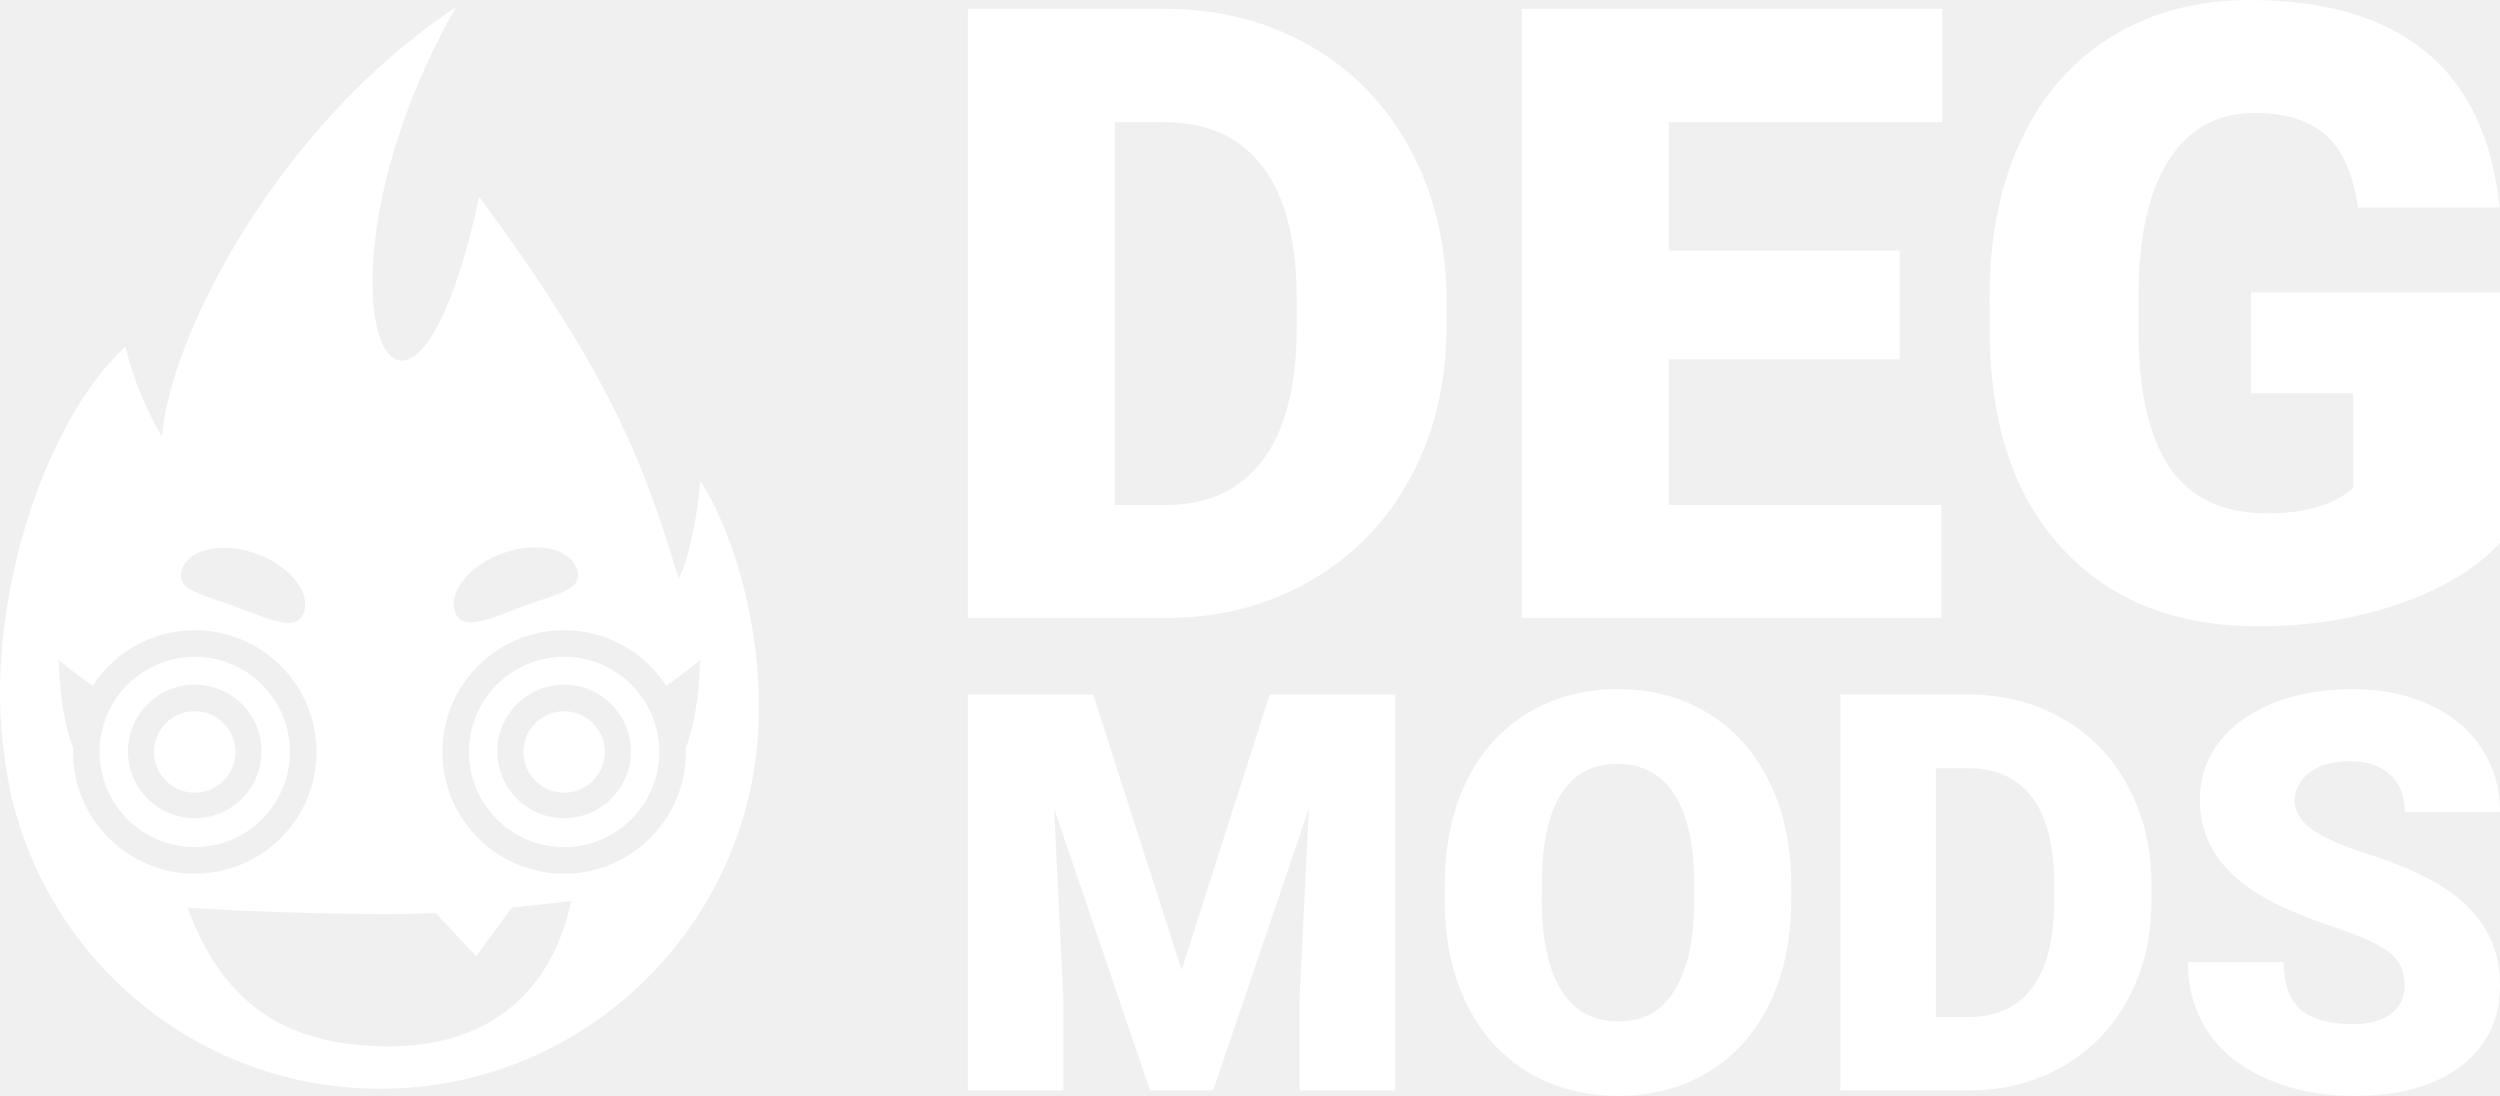
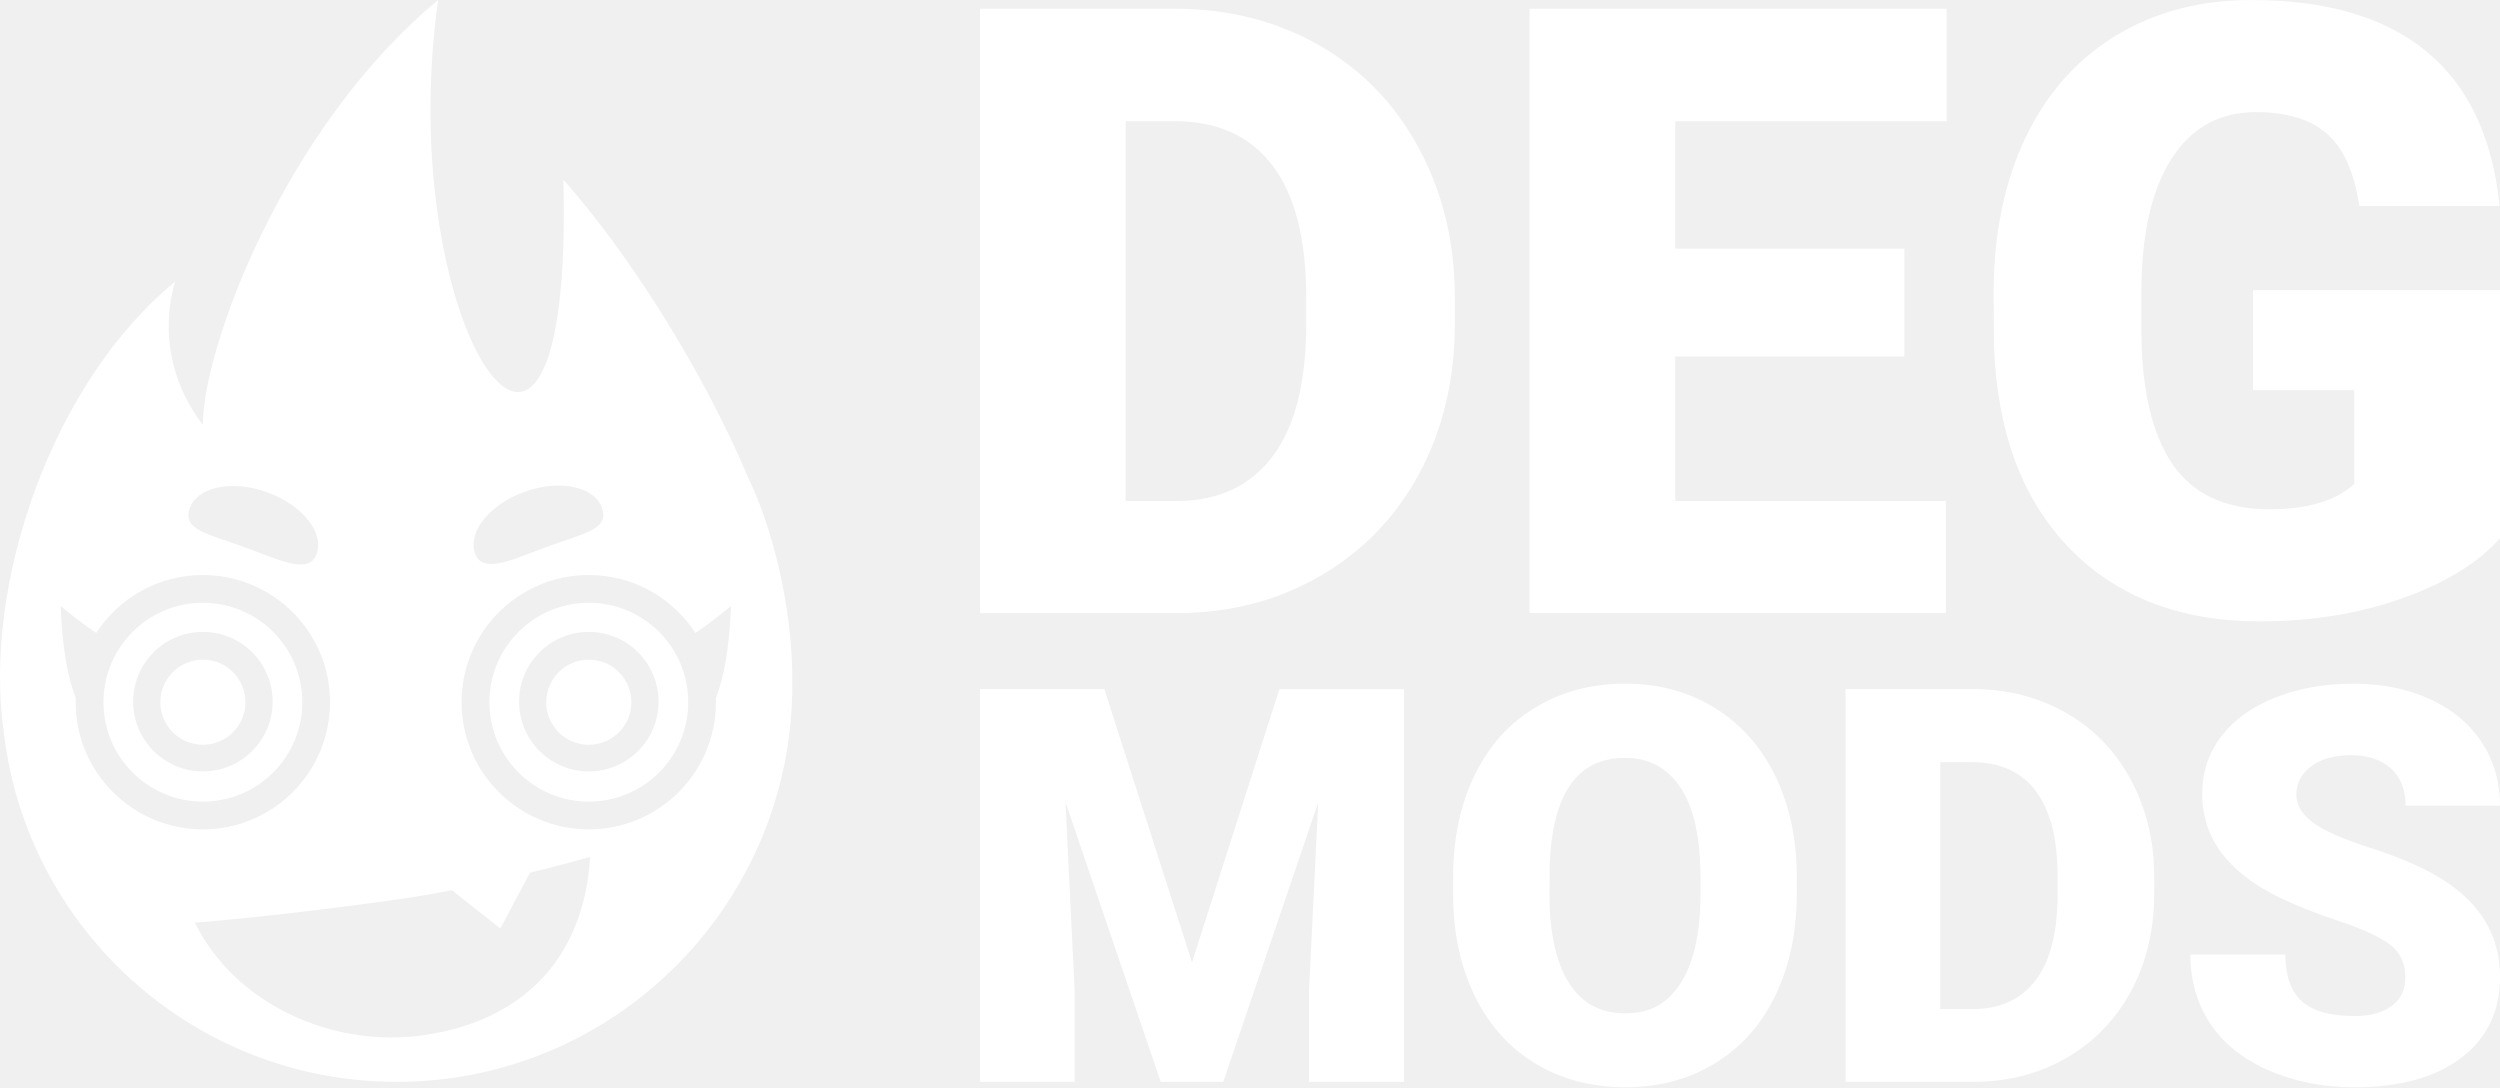
- <svg xmlns="http://www.w3.org/2000/svg" id="Layer_2" data-name="Layer 2" viewBox="0 0 960.51 421.04">
+ <svg xmlns="http://www.w3.org/2000/svg" id="Layer_2" data-name="Layer 2" viewBox="0 0 968.14 421.04">
  <defs>
    <style>
      .cls-1 {
        fill: #fff;
      }
    </style>
  </defs>
  <g id="Layer_1-2" data-name="Layer 1">
    <g>
      <g>
-         <path class="cls-1" d="M371.87,237.42V3.38h75.39c20.68,0,39.27,4.69,55.78,14.06,16.5,9.38,29.39,22.61,38.66,39.7,9.27,17.09,13.96,36.25,14.06,57.47v10.77c0,21.43-4.53,40.64-13.58,57.63-9.06,16.99-21.81,30.27-38.26,39.86-16.45,9.59-34.8,14.44-55.05,14.55h-77Zm56.42-190.48V194.02h19.61c16.18,0,28.61-5.76,37.29-17.28,8.68-11.52,13.02-28.64,13.02-51.36v-10.13c0-22.61-4.34-39.65-13.02-51.12-8.68-11.47-21.33-17.2-37.94-17.2h-18.97Z" />
-         <path class="cls-1" d="M729.85,138.08h-88.73v55.94h104.8v43.4h-161.22V3.38h161.55V46.94h-105.12v49.35h88.73v41.79Z" />
-         <path class="cls-1" d="M960.51,208.48c-8.68,9.64-21.38,17.42-38.1,23.31-16.72,5.89-35.04,8.84-54.97,8.84-30.65,0-55.13-9.38-73.46-28.13-18.32-18.75-28.13-44.85-29.42-78.28l-.16-20.25c0-23.04,4.07-43.16,12.22-60.36,8.14-17.2,19.8-30.43,34.96-39.7,15.16-9.27,32.71-13.9,52.64-13.9,29.15,0,51.78,6.67,67.91,20.01,16.13,13.34,25.53,33.25,28.21,59.72h-54.33c-1.93-13.07-6.11-22.4-12.54-27.97-6.43-5.57-15.54-8.36-27.33-8.36-14.14,0-25.08,6-32.79,18-7.72,12-11.63,29.15-11.73,51.44v14.14c0,23.36,3.99,40.91,11.98,52.64,7.98,11.73,20.55,17.6,37.69,17.6,14.68,0,25.61-3.27,32.79-9.81v-36.33h-39.22v-38.74h95.64v96.12Z" />
+         <path class="cls-1" d="M379.5,237.42V3.38h75.39c20.68,0,39.27,4.69,55.78,14.06,16.5,9.38,29.39,22.61,38.66,39.7,9.27,17.09,13.96,36.25,14.06,57.47v10.77c0,21.43-4.53,40.64-13.58,57.63-9.06,16.99-21.81,30.27-38.26,39.86-16.45,9.59-34.8,14.44-55.05,14.55h-77Zm56.42-190.48V194.02h19.61c16.18,0,28.61-5.76,37.29-17.28,8.68-11.52,13.02-28.64,13.02-51.36v-10.13c0-22.61-4.34-39.65-13.02-51.12-8.68-11.47-21.33-17.2-37.94-17.2h-18.97Z" />
+         <path class="cls-1" d="M737.47,138.08h-88.73v55.94h104.8v43.4h-161.22V3.38h161.55V46.94h-105.12v49.35h88.73v41.79Z" />
+         <path class="cls-1" d="M968.14,208.48c-8.68,9.64-21.38,17.42-38.1,23.31-16.72,5.89-35.04,8.84-54.97,8.84-30.65,0-55.13-9.38-73.46-28.13-18.32-18.75-28.13-44.85-29.42-78.28l-.16-20.25c0-23.04,4.07-43.16,12.22-60.36,8.14-17.2,19.8-30.43,34.96-39.7,15.16-9.27,32.71-13.9,52.64-13.9,29.15,0,51.78,6.67,67.91,20.01,16.13,13.34,25.53,33.25,28.21,59.72h-54.33c-1.93-13.07-6.11-22.4-12.54-27.97-6.43-5.57-15.54-8.36-27.33-8.36-14.14,0-25.08,6-32.79,18-7.72,12-11.63,29.15-11.73,51.44v14.14c0,23.36,3.99,40.91,11.98,52.64,7.98,11.73,20.55,17.6,37.69,17.6,14.68,0,25.61-3.27,32.79-9.81v-36.33h-39.22v-38.74h95.64v96.12Z" />
      </g>
      <g>
-         <path class="cls-1" d="M420.03,266.86l33.95,105.82,33.84-105.82h48.26v152.1h-36.77v-35.52l3.55-72.71-36.77,108.22h-24.23l-36.88-108.33,3.55,72.81v35.52h-36.67v-152.1h48.16Z" />
-         <path class="cls-1" d="M688.18,346.04c0,14.83-2.75,27.96-8.25,39.38-5.5,11.42-13.32,20.21-23.45,26.38-10.13,6.16-21.68,9.24-34.63,9.24s-24.44-2.98-34.47-8.93c-10.03-5.95-17.85-14.47-23.45-25.54-5.61-11.07-8.55-23.78-8.83-38.13v-8.57c0-14.9,2.73-28.05,8.2-39.43,5.47-11.39,13.3-20.18,23.5-26.38,10.2-6.2,21.81-9.3,34.84-9.3s24.37,3.06,34.47,9.19c10.1,6.13,17.95,14.85,23.56,26.17,5.6,11.32,8.44,24.29,8.51,38.91v7Zm-37.29-6.37c0-15.11-2.53-26.59-7.57-34.42-5.05-7.83-12.27-11.75-21.68-11.75-18.38,0-28.1,13.79-29.14,41.37l-.1,11.18c0,14.9,2.47,26.36,7.42,34.37,4.94,8.01,12.29,12.01,22.04,12.01s16.4-3.93,21.41-11.8c5.01-7.87,7.56-19.18,7.63-33.95v-7Z" />
-         <path class="cls-1" d="M707.09,418.95v-152.1h48.99c13.44,0,25.52,3.05,36.25,9.14,10.72,6.09,19.1,14.69,25.12,25.8,6.02,11.11,9.07,23.56,9.14,37.34v7c0,13.93-2.94,26.41-8.83,37.45-5.89,11.04-14.17,19.67-24.86,25.91-10.69,6.23-22.62,9.39-35.78,9.45h-50.04Zm36.67-123.79v95.58h12.74c10.52,0,18.59-3.74,24.24-11.23,5.64-7.48,8.46-18.61,8.46-33.38v-6.58c0-14.69-2.82-25.77-8.46-33.22-5.64-7.45-13.86-11.18-24.65-11.18h-12.33Z" />
-         <path class="cls-1" d="M923.84,378.52c0-5.36-1.9-9.54-5.69-12.53-3.8-2.99-10.46-6.09-20-9.3-9.54-3.2-17.34-6.3-23.4-9.3-19.71-9.68-29.56-22.98-29.56-39.9,0-8.43,2.46-15.86,7.36-22.3,4.91-6.44,11.86-11.45,20.84-15.04,8.98-3.59,19.08-5.38,30.29-5.38s20.74,1.95,29.41,5.85c8.67,3.9,15.41,9.45,20.21,16.66,4.8,7.21,7.21,15.44,7.21,24.71h-36.56c0-6.2-1.9-11-5.69-14.42-3.8-3.41-8.93-5.12-15.41-5.12s-11.72,1.45-15.51,4.34c-3.8,2.89-5.69,6.56-5.69,11.02,0,3.9,2.09,7.44,6.27,10.6,4.18,3.17,11.53,6.44,22.04,9.82,10.51,3.38,19.15,7.02,25.91,10.92,16.43,9.47,24.65,22.53,24.65,39.17,0,13.3-5.01,23.75-15.04,31.34-10.03,7.59-23.78,11.39-41.26,11.39-12.33,0-23.49-2.21-33.48-6.63-9.99-4.42-17.51-10.48-22.56-18.18-5.05-7.69-7.57-16.56-7.57-26.59h36.77c0,8.15,2.11,14.15,6.32,18.02,4.21,3.87,11.06,5.8,20.53,5.8,6.06,0,10.85-1.31,14.36-3.92,3.52-2.61,5.27-6.28,5.27-11.02Z" />
+         <path class="cls-1" d="M427.66,266.86l33.95,105.82,33.84-105.82h48.26v152.1h-36.77v-35.52l3.55-72.71-36.77,108.22h-24.23l-36.88-108.33,3.55,72.81v35.52h-36.67v-152.1h48.16Z" />
+         <path class="cls-1" d="M695.81,346.04c0,14.83-2.75,27.96-8.25,39.38-5.5,11.42-13.32,20.21-23.45,26.38-10.13,6.16-21.68,9.24-34.63,9.24s-24.44-2.98-34.47-8.93c-10.03-5.95-17.85-14.47-23.45-25.54-5.61-11.07-8.55-23.78-8.83-38.13v-8.57c0-14.9,2.73-28.05,8.2-39.43,5.47-11.39,13.3-20.18,23.5-26.38,10.2-6.2,21.81-9.3,34.84-9.3s24.37,3.06,34.47,9.19c10.1,6.13,17.95,14.85,23.56,26.17,5.6,11.32,8.44,24.29,8.51,38.91v7Zm-37.29-6.37c0-15.11-2.53-26.59-7.57-34.42-5.05-7.83-12.27-11.75-21.68-11.75-18.38,0-28.1,13.79-29.14,41.37l-.1,11.18c0,14.9,2.47,26.36,7.42,34.37,4.94,8.01,12.29,12.01,22.04,12.01s16.4-3.93,21.41-11.8c5.01-7.87,7.56-19.18,7.63-33.95v-7Z" />
+         <path class="cls-1" d="M714.72,418.95v-152.1h48.99c13.44,0,25.52,3.05,36.25,9.14,10.72,6.09,19.1,14.69,25.12,25.8,6.02,11.11,9.07,23.56,9.14,37.34v7c0,13.93-2.94,26.41-8.83,37.45-5.89,11.04-14.17,19.67-24.86,25.91-10.69,6.23-22.62,9.39-35.78,9.45h-50.04Zm36.67-123.79v95.58h12.74c10.52,0,18.59-3.74,24.24-11.23,5.64-7.48,8.46-18.61,8.46-33.38v-6.58c0-14.69-2.82-25.77-8.46-33.22-5.64-7.45-13.86-11.18-24.65-11.18h-12.33Z" />
+         <path class="cls-1" d="M931.47,378.52c0-5.36-1.9-9.54-5.69-12.53-3.8-2.99-10.46-6.09-20-9.3-9.54-3.2-17.34-6.3-23.4-9.3-19.71-9.68-29.56-22.98-29.56-39.9,0-8.43,2.46-15.86,7.36-22.3,4.91-6.44,11.86-11.45,20.84-15.04,8.98-3.59,19.08-5.38,30.29-5.38s20.74,1.95,29.41,5.85c8.67,3.9,15.41,9.45,20.21,16.66,4.8,7.21,7.21,15.44,7.21,24.71h-36.56c0-6.2-1.9-11-5.69-14.42-3.8-3.41-8.93-5.12-15.41-5.12s-11.72,1.45-15.51,4.34c-3.8,2.89-5.69,6.56-5.69,11.02,0,3.9,2.09,7.44,6.27,10.6,4.18,3.17,11.53,6.44,22.04,9.82,10.51,3.38,19.15,7.02,25.91,10.92,16.43,9.47,24.65,22.53,24.65,39.17,0,13.3-5.01,23.75-15.04,31.34-10.03,7.59-23.78,11.39-41.26,11.39-12.33,0-23.49-2.21-33.48-6.63-9.99-4.42-17.51-10.48-22.56-18.18-5.05-7.69-7.57-16.56-7.57-26.59h36.77c0,8.15,2.11,14.15,6.32,18.02,4.21,3.87,11.06,5.8,20.53,5.8,6.06,0,10.85-1.31,14.36-3.92,3.52-2.61,5.27-6.28,5.27-11.02Z" />
      </g>
    </g>
    <g>
-       <path class="cls-1" d="M216.73,273.26c-8.64,0-15.65,7-15.65,15.65s7,15.65,15.65,15.65,15.65-7,15.65-15.65-7-15.65-15.65-15.65Z" />
-       <path class="cls-1" d="M216.73,252.34c-20.19,0-36.56,16.37-36.56,36.56s16.37,36.56,36.56,36.56,36.56-16.37,36.56-36.56-16.37-36.56-36.56-36.56Zm0,62.01c-14.17,0-25.65-11.48-25.65-25.65s11.48-25.65,25.65-25.65,25.65,11.48,25.65,25.65-11.48,25.65-25.65,25.65Z" />
-       <path class="cls-1" d="M268.99,184.64c-1.29,18.76-6.37,35.45-8.32,37.55-12.29-40.67-24.06-75.66-76.58-146.59-27.71,128.73-71.63,37.71-8.94-72.86C106.55,48.43,65.39,128.79,62.22,167.88c-5.79-10.13-10.97-21.7-14.02-34.74C15.01,163.94-6.17,236.2,1.61,289.8c8.42,72.34,69.87,128.51,144.47,128.51,80.35,0,145.47-65.48,145.47-145.83,.48-27.5-7.57-64.59-22.57-87.84Zm-75.9,27.95c12.88-4.66,25.64-2.04,28.49,5.85,2.85,7.89-6.56,9.43-19.44,14.08-12.88,4.66-24.37,10.67-27.22,2.78-2.85-7.89,5.28-18.06,18.17-22.71Zm-123.08,6.01c2.85-7.89,15.61-10.5,28.49-5.85,12.88,4.66,21.02,14.83,18.17,22.71-2.85,7.89-14.33,1.88-27.22-2.78-12.88-4.66-22.29-6.2-19.44-14.08Zm-41.95,70.3c0-.53,.02-1.05,.04-1.58-2.79-7-4.96-17.67-5.56-33.78,5.51,4.51,9.77,7.67,13.08,9.88,8.34-12.81,22.78-21.29,39.21-21.29,25.83,0,46.77,20.94,46.77,46.77s-20.94,46.77-46.77,46.77-46.77-20.94-46.77-46.77Zm121.71,113.12c-34.69,0-62.8-12.03-77.62-53.27,26.38,1.74,59.45,2.46,77.62,2.46,5.52,0,11.34-.13,17.62-.41l15.55,16.55,13.74-18.69c7.02-.68,14.57-1.5,22.77-2.49-8.09,38.14-34.99,55.84-69.68,55.84Zm113.74-113.12c0,25.83-20.94,46.77-46.77,46.77s-46.77-20.94-46.77-46.77,20.94-46.77,46.77-46.77c16.43,0,30.87,8.48,39.21,21.3,3.31-2.21,7.58-5.37,13.1-9.89-.61,16.16-2.78,26.84-5.59,33.84,.02,.5,.04,1.01,.04,1.52Z" />
-       <path class="cls-1" d="M111.38,288.9c0-20.19-16.37-36.56-36.56-36.56s-36.56,16.37-36.56,36.56,16.37,36.56,36.56,36.56,36.56-16.37,36.56-36.56Zm-62.21-.2c0-14.17,11.48-25.65,25.65-25.65s25.65,11.48,25.65,25.65-11.48,25.65-25.65,25.65-25.65-11.48-25.65-25.65Z" />
-       <circle class="cls-1" cx="74.82" cy="288.9" r="15.65" />
+       <path class="cls-1" d="M228.02,255.46c-9.1,0-16.48,7.38-16.48,16.48s7.38,16.48,16.48,16.48,16.48-7.38,16.48-16.48-7.38-16.48-16.48-16.48Z" />
+       <path class="cls-1" d="M117.07,271.93c0-21.26-17.24-38.5-38.5-38.5s-38.5,17.24-38.5,38.5,17.24,38.5,38.5,38.5,38.5-17.24,38.5-38.5Zm-65.51-.21c0-14.92,12.09-27.01,27.01-27.01s27.01,12.09,27.01,27.01-12.09,27.01-27.01,27.01-27.01-12.09-27.01-27.01Z" />
+       <circle class="cls-1" cx="78.57" cy="271.93" r="16.48" />
+       <path class="cls-1" d="M283.04,172.88c-1.86,21.57-6.07,57.38,16.49,38.79-12.94-42.83-46.95-103.08-81.36-142.08,4.09,160.17-66.59,58.67-48.5-69.58-59.22,49.02-91.1,134.42-91.1,164.47-9.62-12.19-17.37-32.1-10.81-55.35C19.61,148.65-6.72,227.18,1.48,283.63c8.87,76.18,73.58,135.32,152.14,135.32,84.62,0,153.19-68.95,153.19-153.57,.5-28.96-7.97-68.02-23.77-92.5Zm-79.93,17.59c13.57-4.9,27-2.15,30,6.16,3,8.3-6.9,9.93-20.47,14.83-13.57,4.9-25.66,11.23-28.66,2.93-3-8.3,5.56-19.01,19.13-23.92Zm-129.62,6.33c3-8.3,16.43-11.06,30-6.16,13.57,4.9,22.13,15.61,19.13,23.92-3,8.3-15.09,1.97-28.66-2.93-13.57-4.9-23.47-6.53-20.47-14.83Zm-44.18,75.13c0-.56,.02-1.11,.04-1.66-2.94-7.37-5.22-18.6-5.86-35.57,5.8,4.75,10.29,8.08,13.77,10.4,8.78-13.49,23.99-22.42,41.29-22.42,27.2,0,49.25,22.05,49.25,49.25s-22.05,49.25-49.25,49.25-49.25-22.05-49.25-49.25Zm135.25,128.89c-36.13,5.35-73.8-12.33-89.08-43.51,27.75-2.26,62.3-6.61,81.24-9.42,5.75-.85,11.8-1.89,18.29-3.15l18.76,14.84,11.43-21.59c7.21-1.79,14.95-3.81,23.34-6.11-2.54,40.98-27.83,63.58-63.96,68.93Zm112.69-128.89c0,27.2-22.05,49.25-49.25,49.25s-49.25-22.05-49.25-49.25,22.05-49.25,49.25-49.25c17.3,0,32.51,8.93,41.3,22.43,3.49-2.32,7.98-5.66,13.79-10.42-.64,17.02-2.93,28.26-5.88,35.64,.02,.53,.04,1.06,.04,1.6Z" />
+       <path class="cls-1" d="M228.02,233.43c-21.26,0-38.5,17.24-38.5,38.5s17.24,38.5,38.5,38.5,38.5-17.24,38.5-38.5-17.24-38.5-38.5-38.5Zm0,65.3c-14.92,0-27.01-12.09-27.01-27.01s12.09-27.01,27.01-27.01,27.01,12.09,27.01,27.01-12.09,27.01-27.01,27.01Z" />
    </g>
  </g>
</svg>
